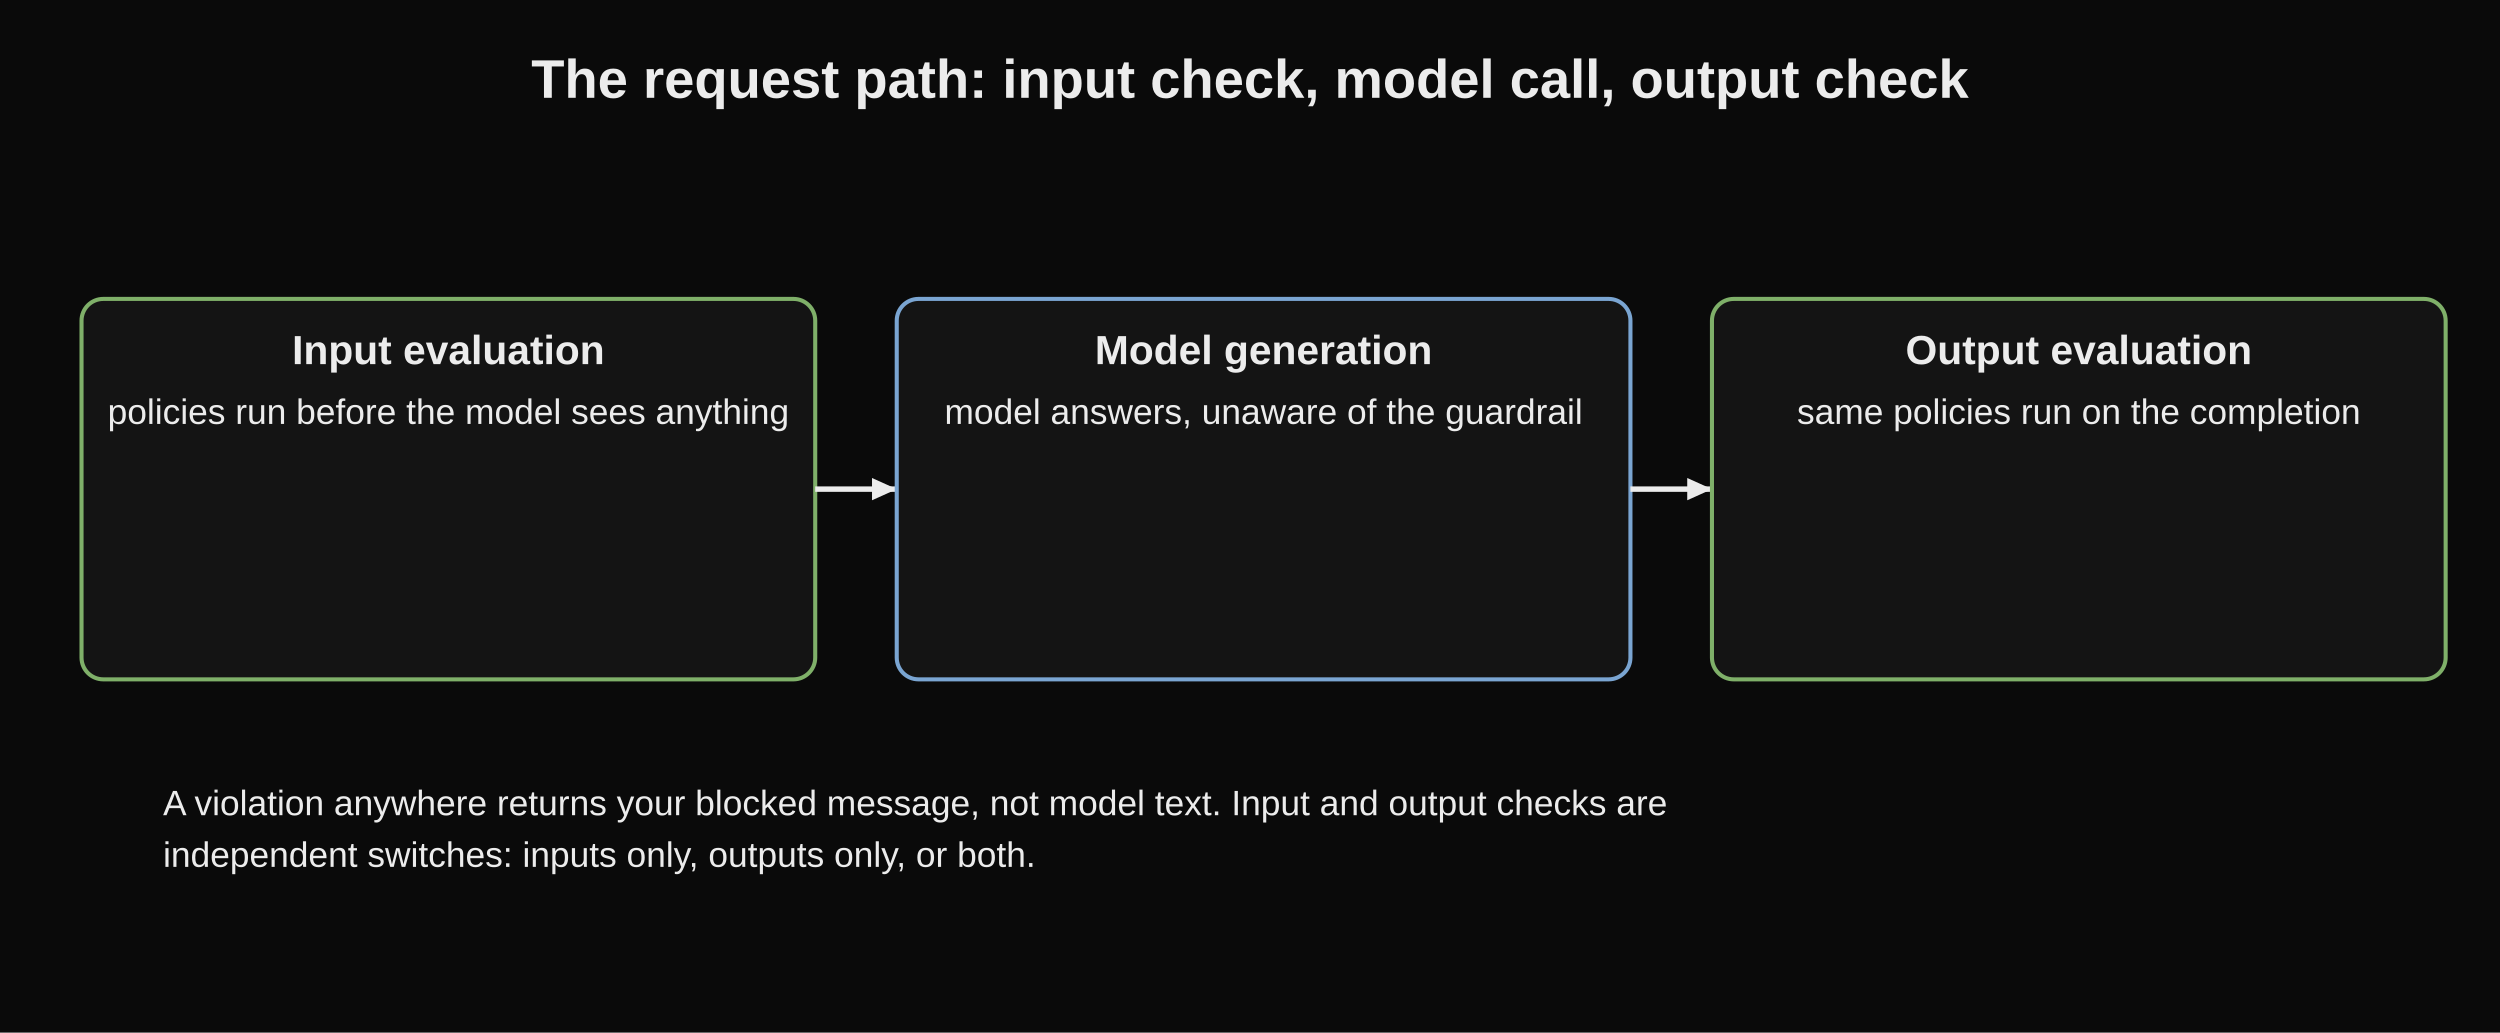
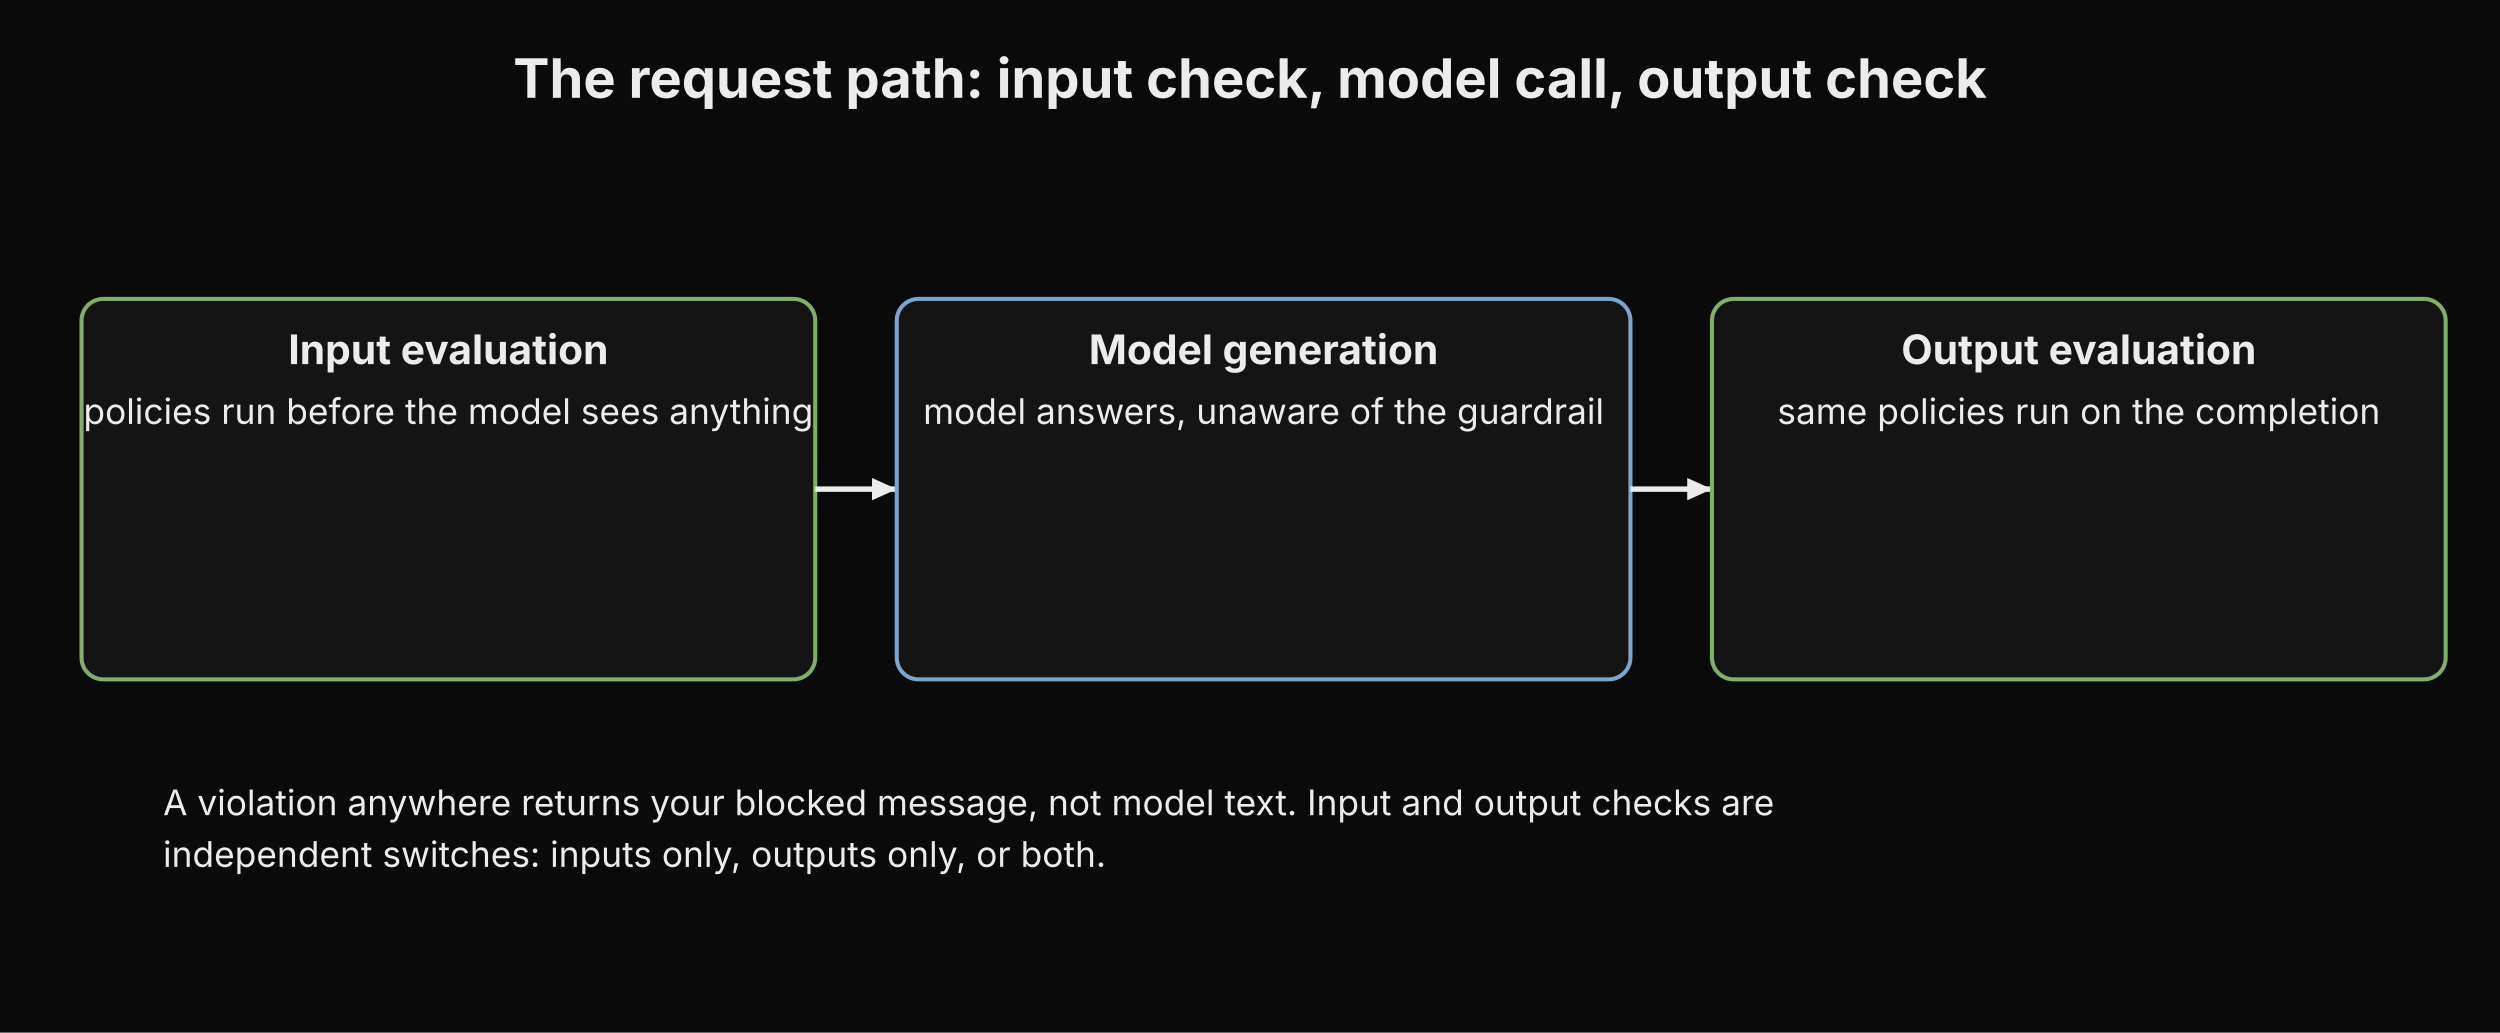
<svg xmlns="http://www.w3.org/2000/svg" width="100%" viewBox="0 0 920 380" role="img" aria-label="The request path: input check, model call, output check">
-   <style>text{font-family:Verdana,Arial,sans-serif;fill:#ececec;}</style>
+   <style>text{font-family:"Anthropic Sans",Inter,"Source Sans 3","IBM Plex Sans",sans-serif;fill:#ececec}</style>
  <rect x="0" y="0" width="920" height="380" fill="#0a0a0a" />
  <text x="460.0" y="36" text-anchor="middle" font-size="20" font-weight="bold">The request path: input check, model call, output check</text>
  <rect x="30" y="110" width="270" height="140" rx="8" fill="#141414" stroke="#7fb069" stroke-width="1.5" />
  <text x="165.0" y="134" font-size="15" font-weight="bold" text-anchor="middle" fill="#ececec">Input evaluation</text>
  <text x="165.0" y="156" font-size="13" text-anchor="middle" fill="#ececec">policies run before the model sees anything</text>
  <line x1="300" y1="180" x2="330" y2="180" stroke="#ececec" stroke-width="2" />
  <polygon points="330,180 320.9,184.1 320.9,175.9" fill="#ececec" />
  <rect x="330" y="110" width="270" height="140" rx="8" fill="#141414" stroke="#7aa5d2" stroke-width="1.5" />
  <text x="465.0" y="134" font-size="15" font-weight="bold" text-anchor="middle" fill="#ececec">Model generation</text>
  <text x="465.0" y="156" font-size="13" text-anchor="middle" fill="#ececec">model answers, unaware of the guardrail</text>
  <line x1="600" y1="180" x2="630" y2="180" stroke="#ececec" stroke-width="2" />
  <polygon points="630,180 620.9,184.1 620.9,175.9" fill="#ececec" />
  <rect x="630" y="110" width="270" height="140" rx="8" fill="#141414" stroke="#7fb069" stroke-width="1.5" />
  <text x="765.0" y="134" font-size="15" font-weight="bold" text-anchor="middle" fill="#ececec">Output evaluation</text>
  <text x="765.0" y="156" font-size="13" text-anchor="middle" fill="#ececec">same policies run on the completion</text>
  <text x="60" y="300" font-size="13" text-anchor="start" fill="#a8a8a8">A violation anywhere returns your blocked message, not model text. Input and output checks are</text>
  <text x="60" y="319" font-size="13" text-anchor="start" fill="#a8a8a8">independent switches: inputs only, outputs only, or both.</text>
</svg>
